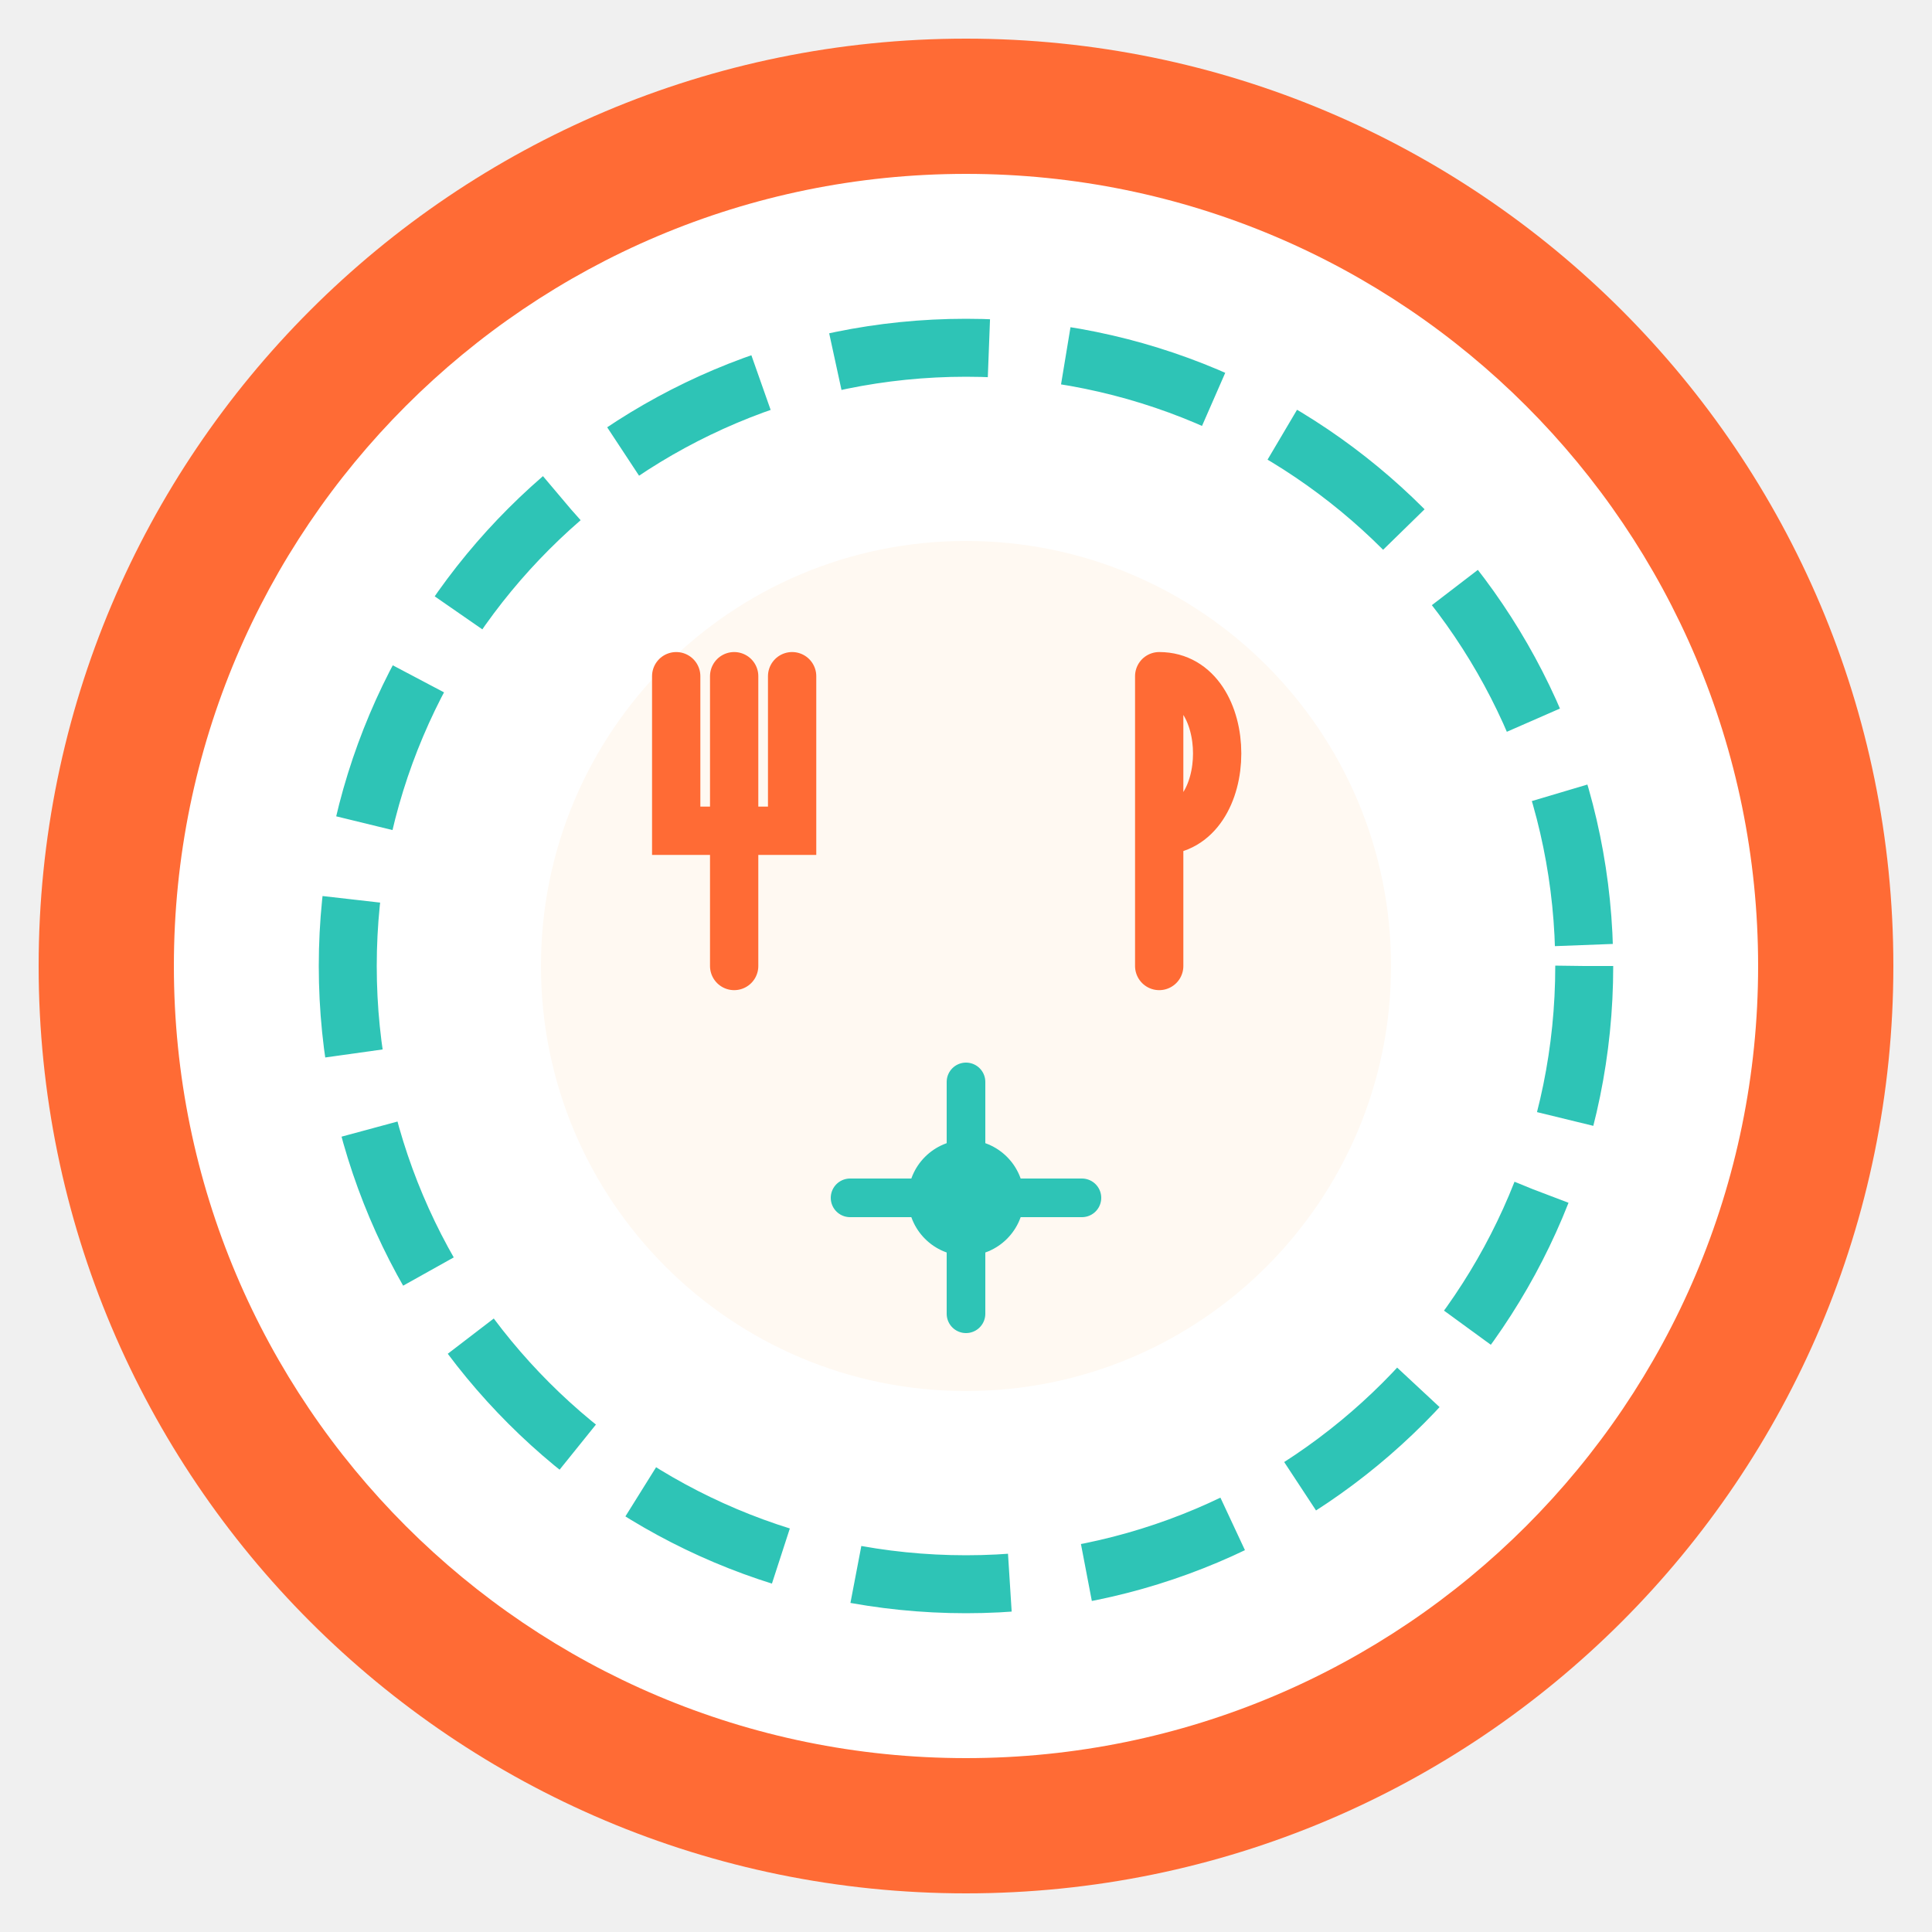
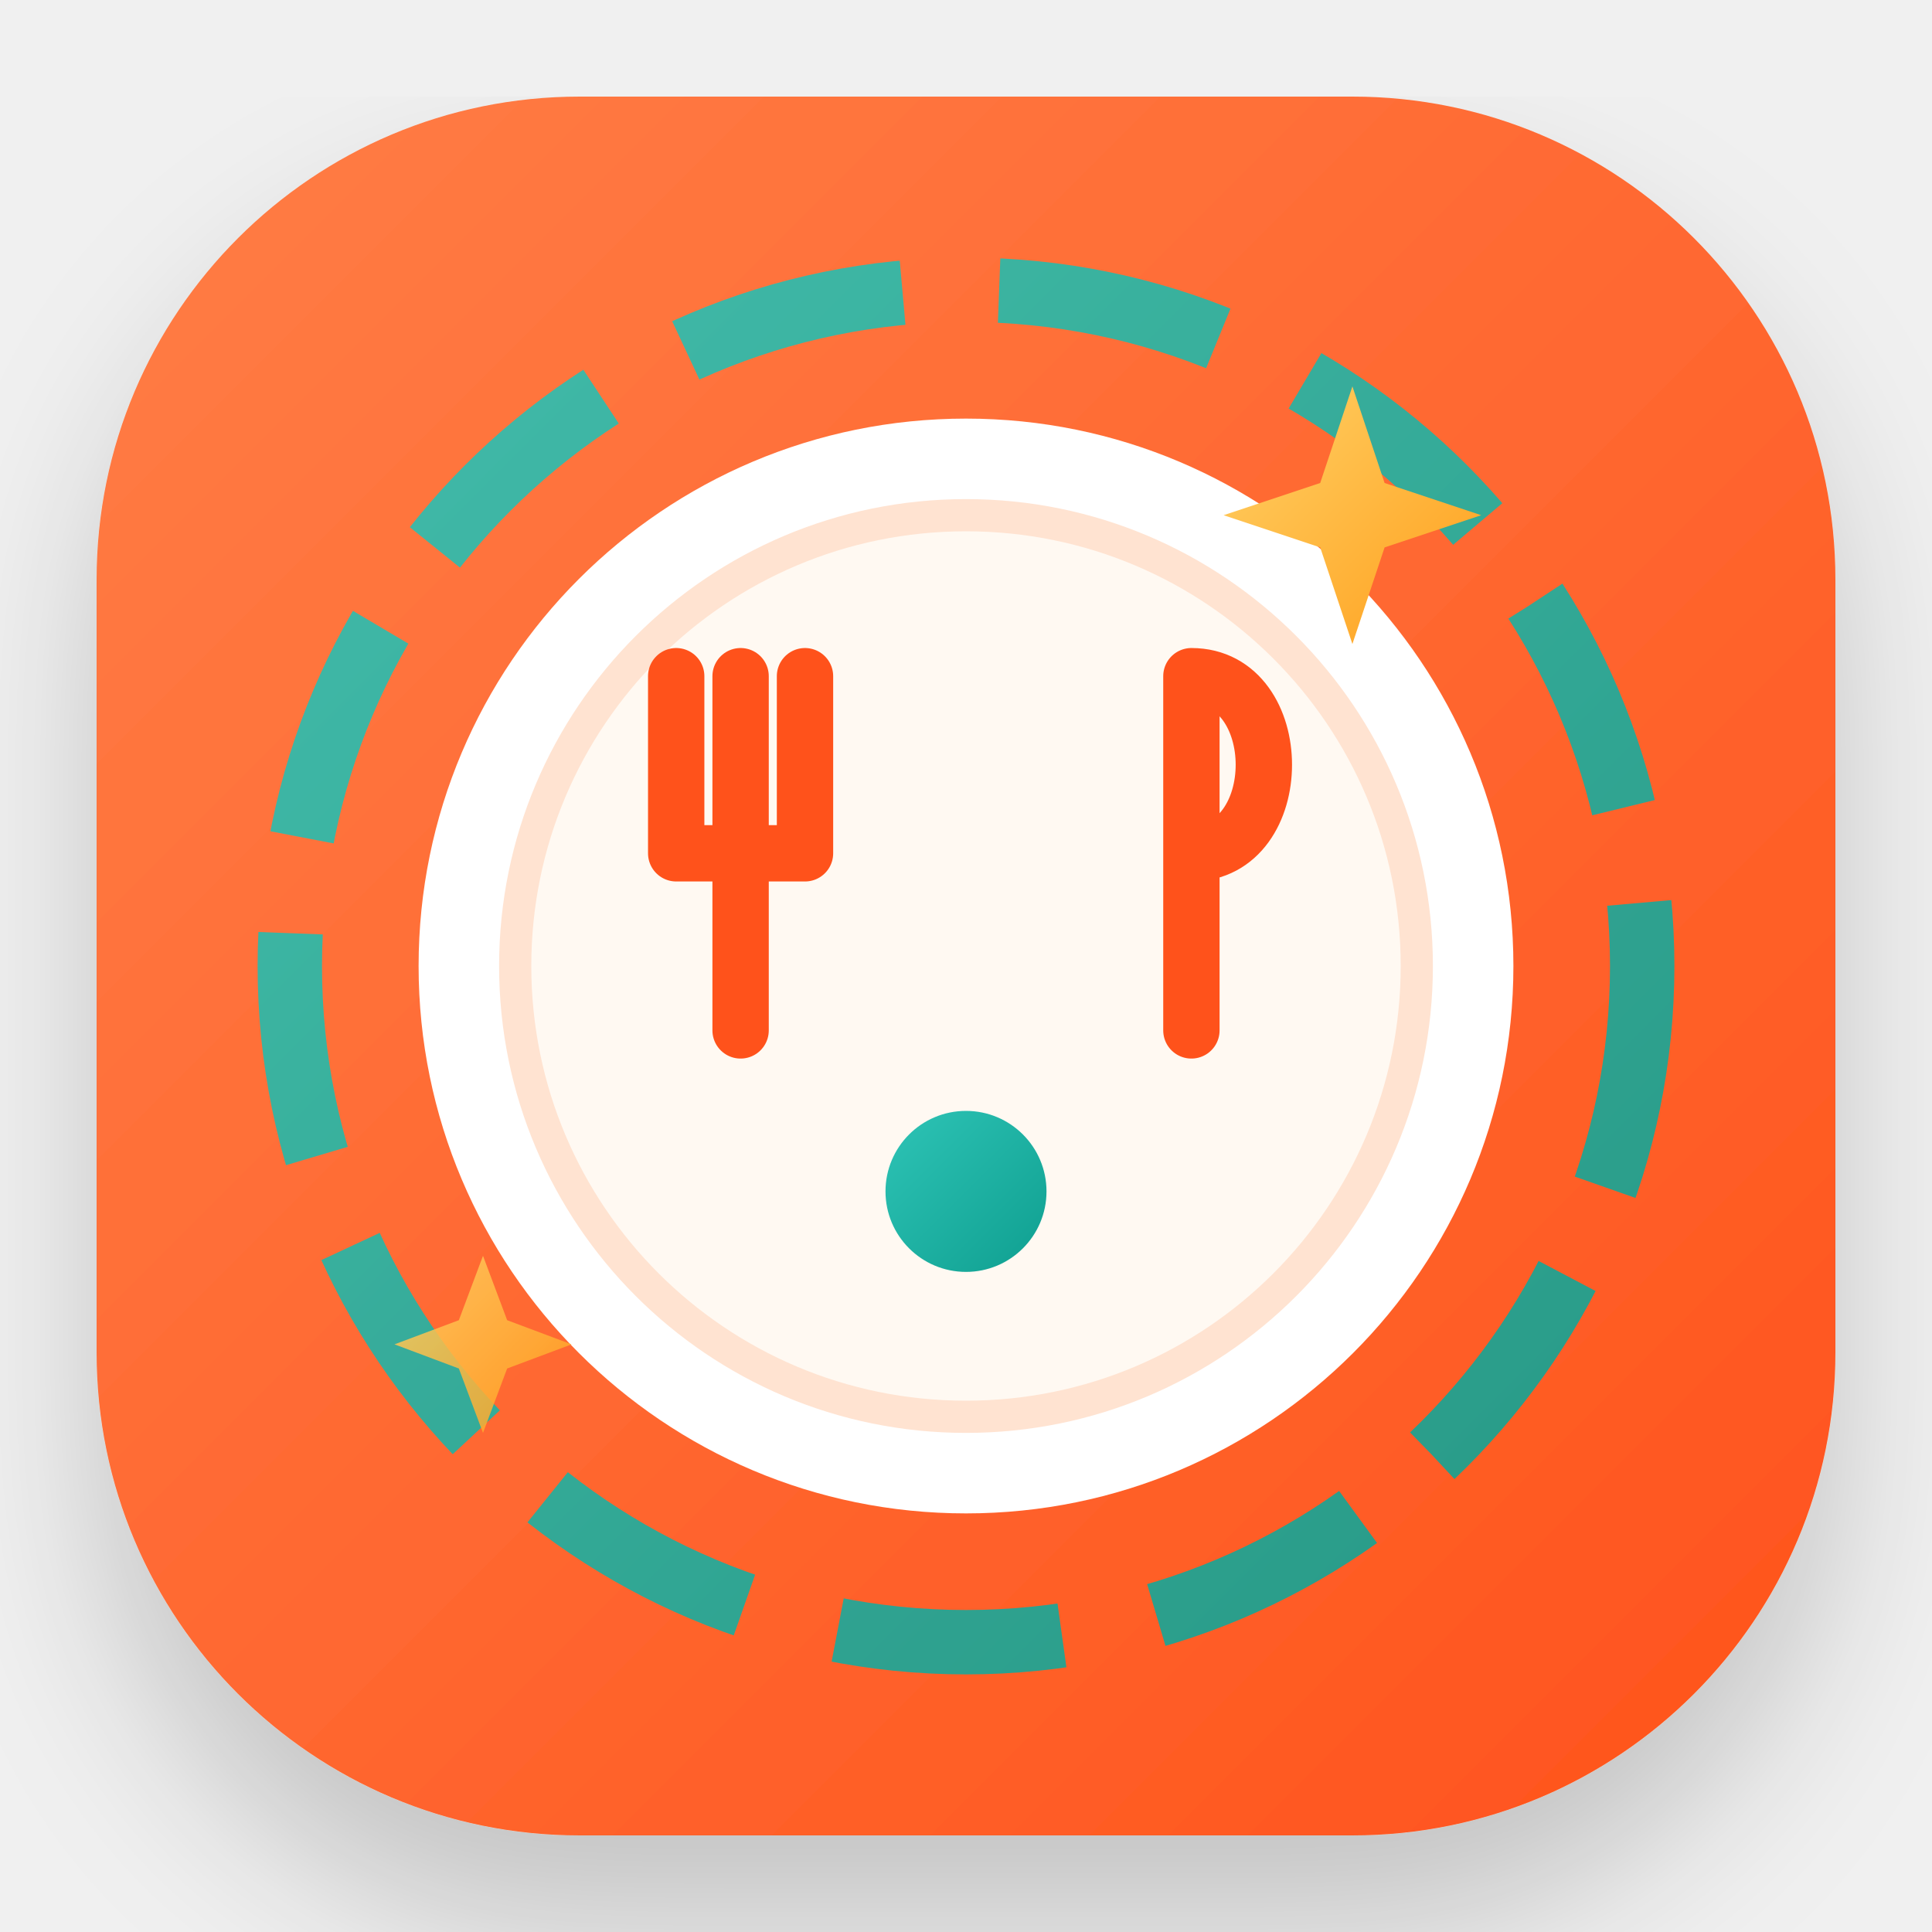
- <svg xmlns="http://www.w3.org/2000/svg" viewBox="0 0 100 100">
-   <circle cx="50" cy="50" r="48" fill="#FF6B35" />
-   <circle cx="50" cy="50" r="41" fill="#FFFFFF" />
-   <circle cx="50" cy="50" r="32" stroke="#2EC4B6" stroke-width="3" fill="none" stroke-dasharray="8 4" />
-   <circle cx="50" cy="50" r="22" fill="#FFF9F2" />
-   <path d="M 38 35 V 50 M 35 35 V 43 H 41 V 35" stroke="#FF6B35" stroke-width="2.5" stroke-linecap="round" fill="none" />
-   <path d="M 60 35 V 50 M 60 35 C 64 35, 64 43, 60 43" stroke="#FF6B35" stroke-width="2.5" stroke-linecap="round" fill="none" />
-   <circle cx="50" cy="62" r="3" fill="#2EC4B6" />
-   <path d="M 50 56 L 50 68 M 44 62 L 56 62" stroke="#2EC4B6" stroke-width="2" stroke-linecap="round" />
+ <svg xmlns="http://www.w3.org/2000/svg" viewBox="0 0 120 120" width="100%" height="100%">
+   <defs>
+     <linearGradient id="bgGrad" x1="0%" y1="0%" x2="100%" y2="100%">
+       <stop offset="0%" stop-color="#FF7E47" />
+       <stop offset="100%" stop-color="#FF521B" />
+     </linearGradient>
+     <linearGradient id="tealGrad" x1="0%" y1="0%" x2="100%" y2="100%">
+       <stop offset="0%" stop-color="#2EC4B6" />
+       <stop offset="100%" stop-color="#0F9F90" />
+     </linearGradient>
+     <linearGradient id="goldGrad" x1="0%" y1="0%" x2="100%" y2="100%">
+       <stop offset="0%" stop-color="#FFD166" />
+       <stop offset="100%" stop-color="#FF9F1C" />
+     </linearGradient>
+     <filter id="shadow" x="-10%" y="-10%" width="120%" height="120%">
+       <feDropShadow dx="0" dy="6" stdDeviation="5" flood-color="#000000" flood-opacity="0.18" />
+     </filter>
+   </defs>
+   <rect x="6" y="6" width="108" height="108" rx="30" fill="url(#bgGrad)" filter="url(#shadow)" />
+   <circle cx="60" cy="60" r="42" fill="none" stroke="url(#tealGrad)" stroke-width="4" stroke-dasharray="14 6" opacity="0.9" />
+   <circle cx="60" cy="60" r="34" fill="#FFFFFF" />
+   <circle cx="60" cy="60" r="28" fill="#FFF9F2" stroke="#FFE3D1" stroke-width="2" />
+   <path d="M 46 42 V 64 M 42 42 V 53 H 50 V 42" stroke="#FF521B" stroke-width="3.5" stroke-linecap="round" stroke-linejoin="round" fill="none" />
+   <path d="M 74 42 V 64 M 74 42 C 80 42, 80 53, 74 53" stroke="#FF521B" stroke-width="3.5" stroke-linecap="round" fill="none" />
+   <circle cx="60" cy="74" r="5" fill="url(#tealGrad)" />
+   <path d="M 84 24 L 86 30 L 92 32 L 86 34 L 84 40 L 82 34 L 76 32 L 82 30 Z" fill="url(#goldGrad)" />
+   <path d="M 30 78 L 31.5 82 L 35.5 83.5 L 31.5 85 L 30 89 L 28.5 85 L 24.5 83.5 L 28.5 82 Z" fill="url(#goldGrad)" opacity="0.85" />
</svg>
